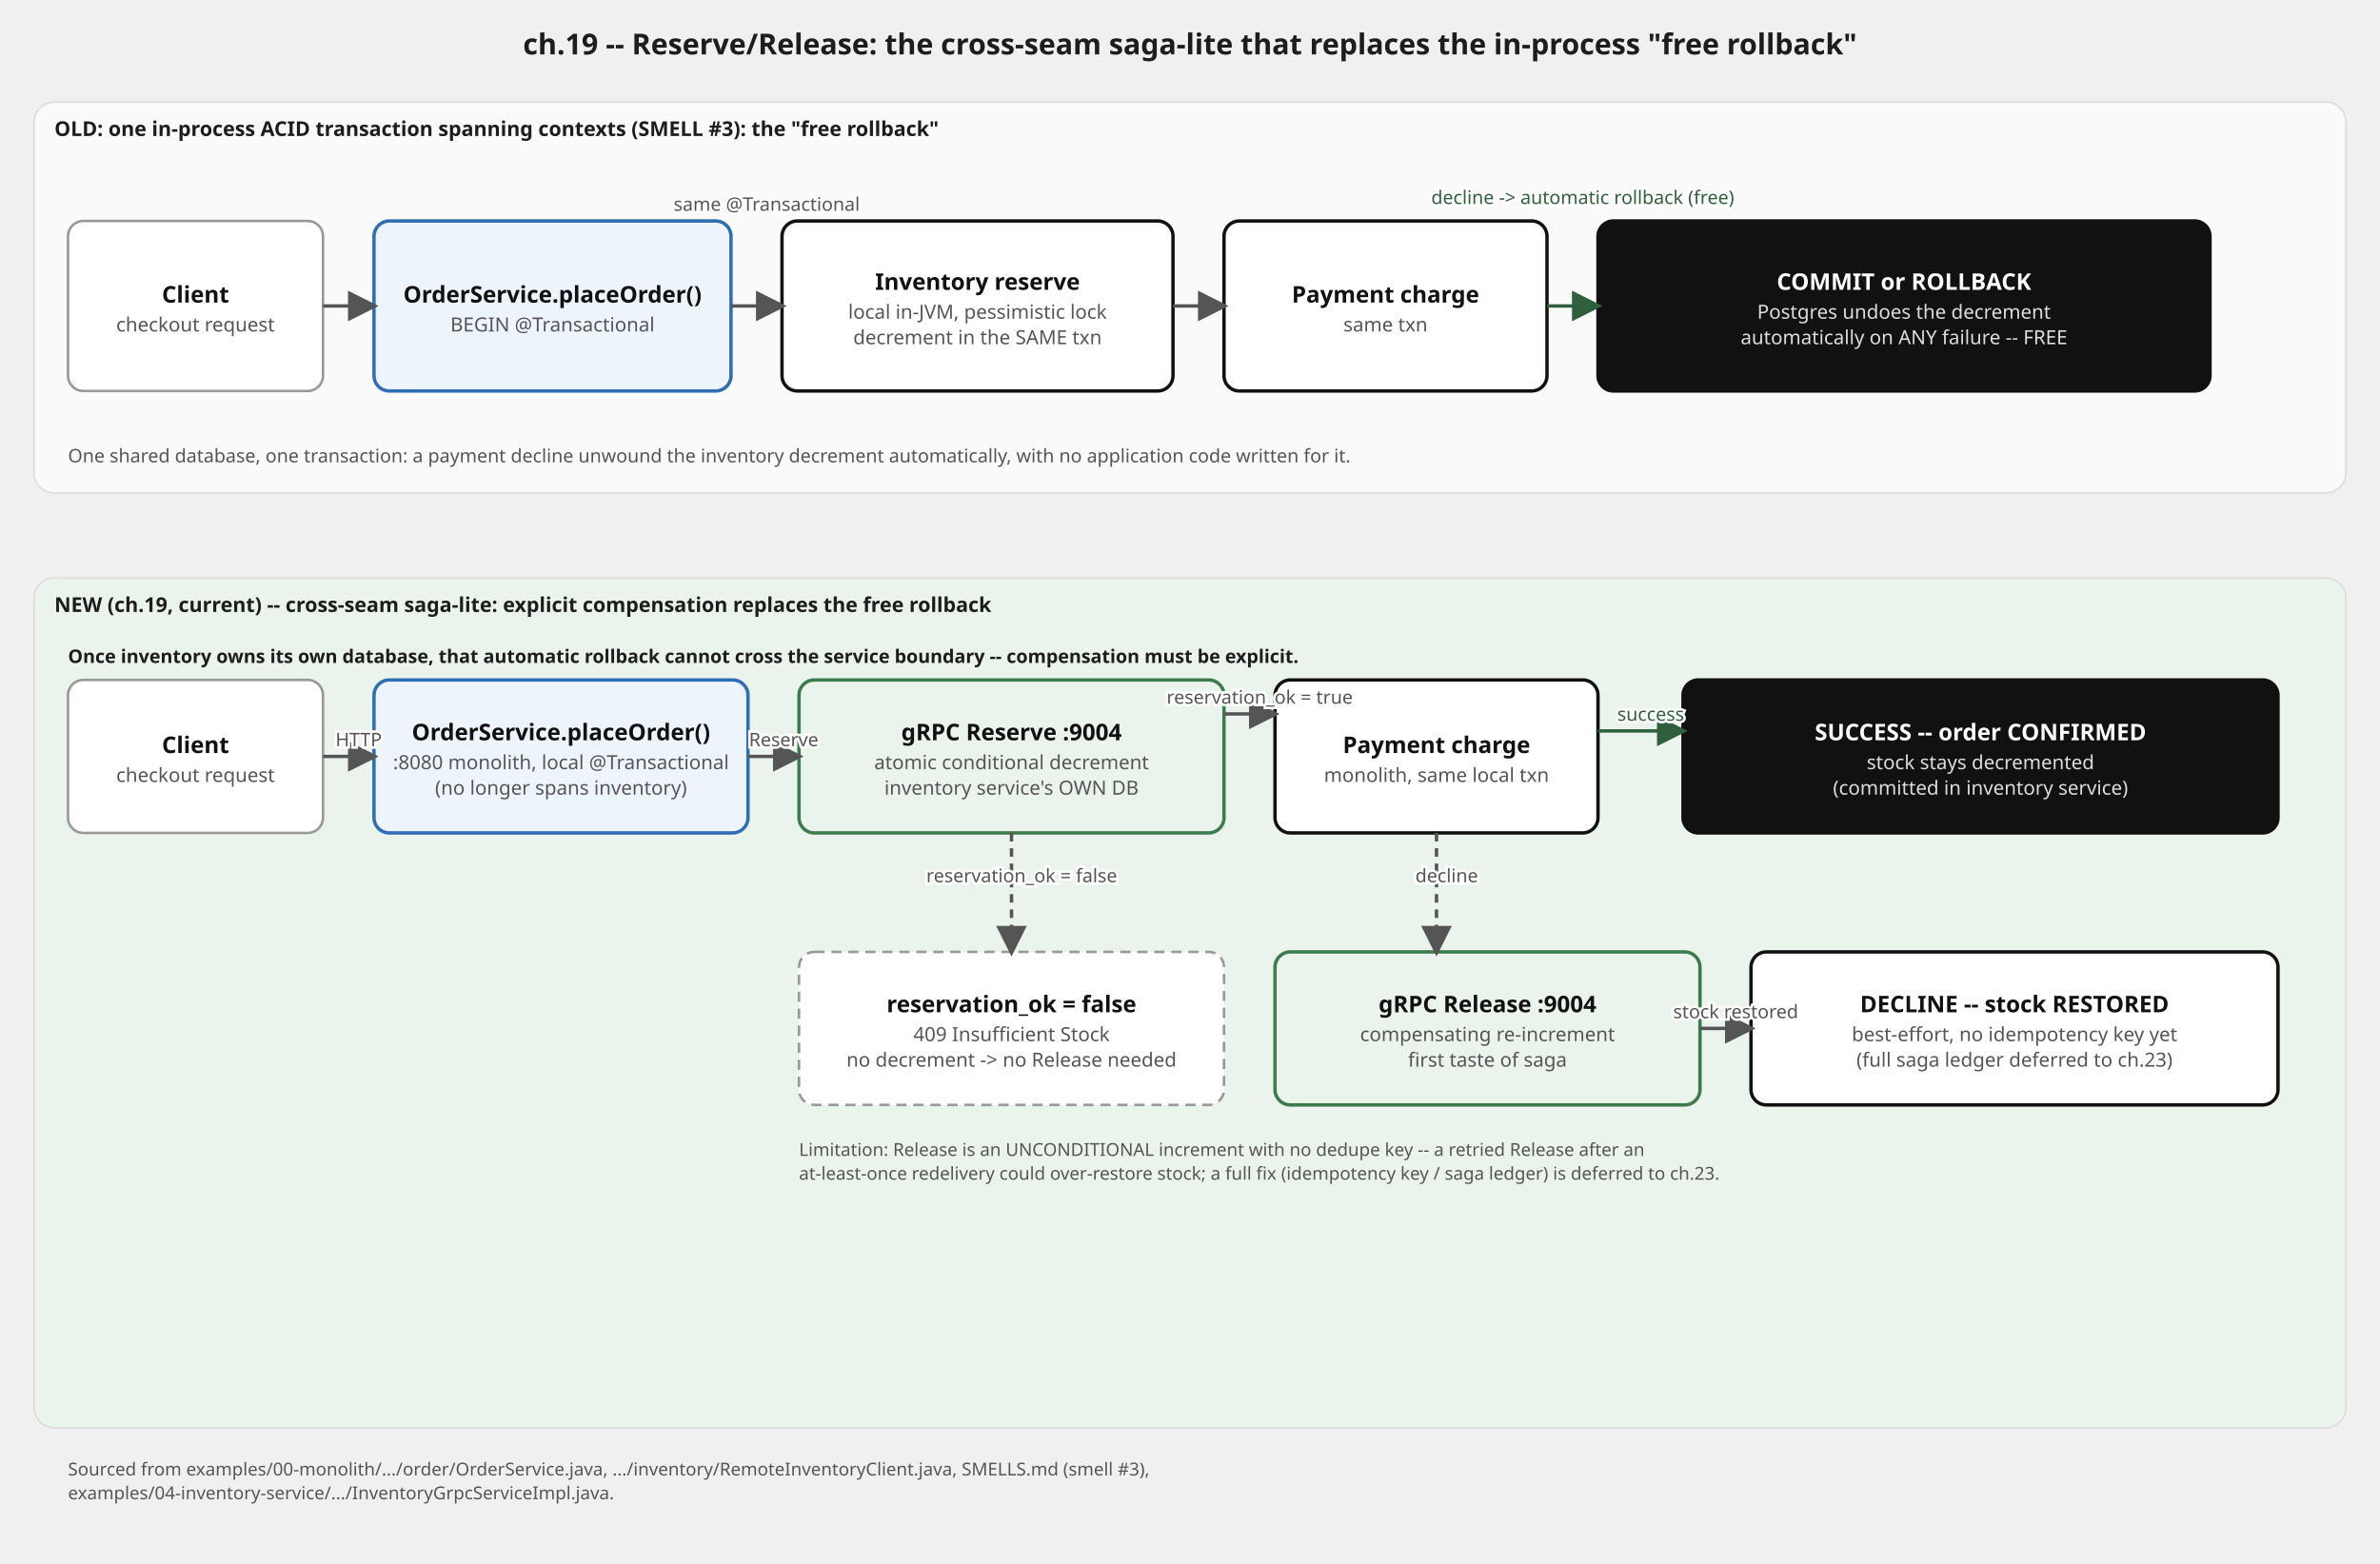
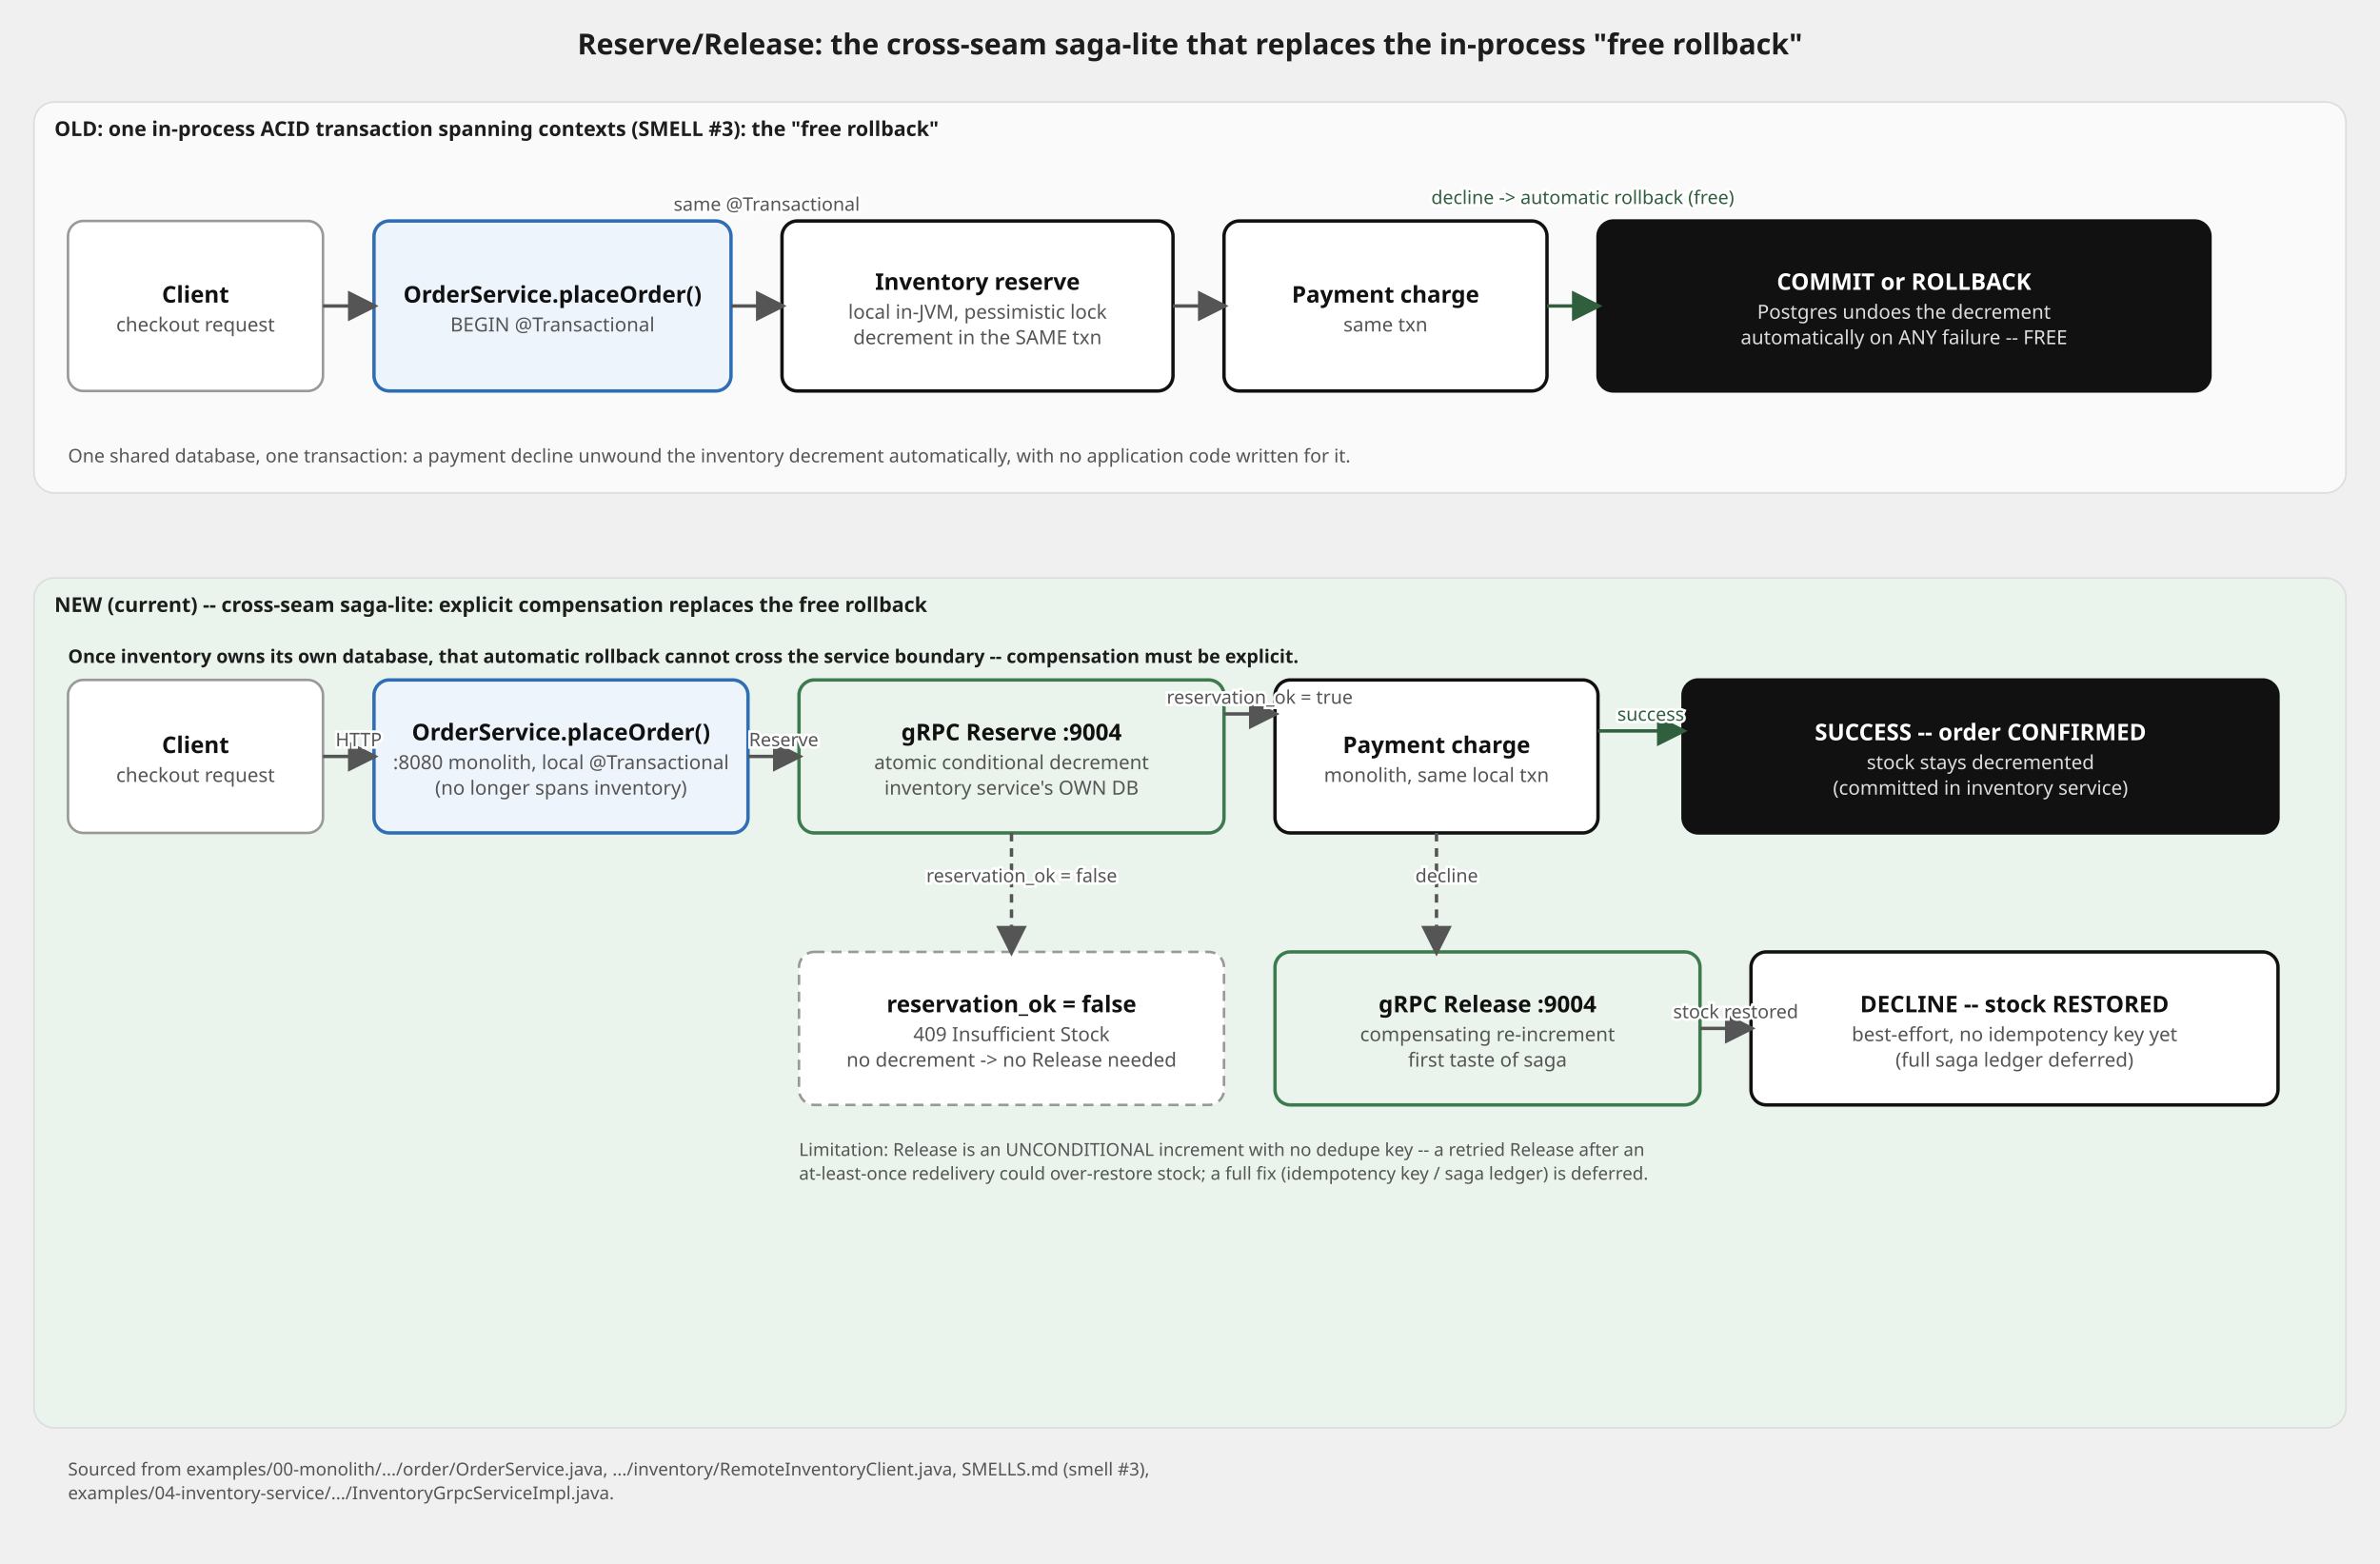
<svg xmlns="http://www.w3.org/2000/svg" viewBox="0 0 1400 920" font-family="'Red Hat Text', system-ui, sans-serif" role="img">
  <defs>
    <marker id="a" viewBox="0 0 10 10" refX="8.5" refY="5" markerWidth="9" markerHeight="9" orient="auto-start-reverse">
      <path d="M0,0 L10,5 L0,10 z" fill="#555" />
    </marker>
    <marker id="am" viewBox="0 0 10 10" refX="8.5" refY="5" markerWidth="9" markerHeight="9" orient="auto-start-reverse">
      <path d="M0,0 L10,5 L0,10 z" fill="#2f5f3d" />
    </marker>
  </defs>
  <rect x="20" y="60" width="1360" height="230" rx="12" fill="#fafafa" stroke="#ddd" />
  <text x="32" y="80" font-size="12" font-weight="700" fill="#1d1d1d">OLD: one in-process ACID transaction spanning contexts (SMELL #3): the "free rollback"</text>
  <rect x="20" y="340" width="1360" height="500" rx="12" fill="#eaf4ec" stroke="#ddd" />
-   <text x="32" y="360" font-size="12" font-weight="700" fill="#1d1d1d">NEW (ch.19, current) -- cross-seam saga-lite: explicit compensation replaces the free rollback</text>
+   <text x="32" y="360" font-size="12" font-weight="700" fill="#1d1d1d">NEW (current) -- cross-seam saga-lite: explicit compensation replaces the free rollback</text>
  <rect x="40" y="130" width="150" height="100" rx="9" fill="#ffffff" stroke="#999999" stroke-width="1.5" />
  <text x="115.0" y="178.0" font-size="13.5" font-weight="700" fill="#111111" text-anchor="middle">Client</text>
  <text x="115.0" y="195.0" font-size="11.5" fill="#555555" text-anchor="middle">checkout request</text>
  <rect x="220" y="130" width="210" height="100" rx="9" fill="#eef4fb" stroke="#2f6db5" stroke-width="2" />
  <text x="325.0" y="178.0" font-size="13.5" font-weight="700" fill="#111111" text-anchor="middle">OrderService.placeOrder()</text>
  <text x="325.0" y="195.0" font-size="11.5" fill="#555555" text-anchor="middle">BEGIN @Transactional</text>
  <rect x="460" y="130" width="230" height="100" rx="9" fill="#ffffff" stroke="#111111" stroke-width="2" />
  <text x="575.0" y="170.5" font-size="13.5" font-weight="700" fill="#111111" text-anchor="middle">Inventory reserve</text>
  <text x="575.0" y="187.5" font-size="11.5" fill="#555555" text-anchor="middle">local in-JVM, pessimistic lock</text>
  <text x="575.0" y="202.5" font-size="11.5" fill="#555555" text-anchor="middle">decrement in the SAME txn</text>
  <rect x="720" y="130" width="190" height="100" rx="9" fill="#ffffff" stroke="#111111" stroke-width="2" />
  <text x="815.0" y="178.0" font-size="13.5" font-weight="700" fill="#111111" text-anchor="middle">Payment charge</text>
  <text x="815.0" y="195.0" font-size="11.5" fill="#555555" text-anchor="middle">same txn</text>
  <rect x="940" y="130" width="360" height="100" rx="9" fill="#111111" stroke="#111111" stroke-width="2" />
  <text x="1120.0" y="170.5" font-size="13.5" font-weight="700" fill="#ffffff" text-anchor="middle">COMMIT or ROLLBACK</text>
  <text x="1120.0" y="187.5" font-size="11.5" fill="#dddddd" text-anchor="middle">Postgres undoes the decrement</text>
  <text x="1120.0" y="202.5" font-size="11.5" fill="#dddddd" text-anchor="middle">automatically on ANY failure -- FREE</text>
  <rect x="40" y="400" width="150" height="90" rx="9" fill="#ffffff" stroke="#999999" stroke-width="1.5" />
  <text x="115.0" y="443.0" font-size="13.5" font-weight="700" fill="#111111" text-anchor="middle">Client</text>
  <text x="115.0" y="460.0" font-size="11.5" fill="#555555" text-anchor="middle">checkout request</text>
  <rect x="220" y="400" width="220" height="90" rx="9" fill="#eef4fb" stroke="#2f6db5" stroke-width="2" />
  <text x="330.0" y="435.5" font-size="13.5" font-weight="700" fill="#111111" text-anchor="middle">OrderService.placeOrder()</text>
  <text x="330.0" y="452.5" font-size="11.5" fill="#555555" text-anchor="middle">:8080 monolith, local @Transactional</text>
  <text x="330.0" y="467.5" font-size="11.5" fill="#555555" text-anchor="middle">(no longer spans inventory)</text>
  <rect x="470" y="400" width="250" height="90" rx="9" fill="#eaf4ec" stroke="#3d7a4e" stroke-width="2" />
  <text x="595.0" y="435.5" font-size="13.5" font-weight="700" fill="#111111" text-anchor="middle">gRPC Reserve :9004</text>
  <text x="595.0" y="452.5" font-size="11.5" fill="#555555" text-anchor="middle">atomic conditional decrement</text>
  <text x="595.0" y="467.5" font-size="11.5" fill="#555555" text-anchor="middle">inventory service's OWN DB</text>
  <rect x="750" y="400" width="190" height="90" rx="9" fill="#ffffff" stroke="#111111" stroke-width="2" />
  <text x="845.0" y="443.0" font-size="13.5" font-weight="700" fill="#111111" text-anchor="middle">Payment charge</text>
  <text x="845.0" y="460.0" font-size="11.5" fill="#555555" text-anchor="middle">monolith, same local txn</text>
  <rect x="990" y="400" width="350" height="90" rx="9" fill="#111111" stroke="#111111" stroke-width="2" />
  <text x="1165.0" y="435.5" font-size="13.5" font-weight="700" fill="#ffffff" text-anchor="middle">SUCCESS -- order CONFIRMED</text>
  <text x="1165.0" y="452.5" font-size="11.5" fill="#dddddd" text-anchor="middle">stock stays decremented</text>
  <text x="1165.0" y="467.5" font-size="11.5" fill="#dddddd" text-anchor="middle">(committed in inventory service)</text>
  <rect x="470" y="560" width="250" height="90" rx="9" fill="#ffffff" stroke="#999999" stroke-width="1.5" stroke-dasharray="6 4" />
  <text x="595.0" y="595.5" font-size="13.5" font-weight="700" fill="#111111" text-anchor="middle">reservation_ok = false</text>
  <text x="595.0" y="612.5" font-size="11.5" fill="#555555" text-anchor="middle">409 Insufficient Stock</text>
  <text x="595.0" y="627.5" font-size="11.5" fill="#555555" text-anchor="middle">no decrement -&gt; no Release needed</text>
  <rect x="750" y="560" width="250" height="90" rx="9" fill="#eaf4ec" stroke="#3d7a4e" stroke-width="2" />
  <text x="875.0" y="595.5" font-size="13.5" font-weight="700" fill="#111111" text-anchor="middle">gRPC Release :9004</text>
  <text x="875.0" y="612.5" font-size="11.5" fill="#555555" text-anchor="middle">compensating re-increment</text>
  <text x="875.0" y="627.5" font-size="11.5" fill="#555555" text-anchor="middle">first taste of saga</text>
  <rect x="1030" y="560" width="310" height="90" rx="9" fill="#ffffff" stroke="#111111" stroke-width="2" />
  <text x="1185.0" y="595.5" font-size="13.5" font-weight="700" fill="#111111" text-anchor="middle">DECLINE -- stock RESTORED</text>
  <text x="1185.0" y="612.5" font-size="11.5" fill="#555555" text-anchor="middle">best-effort, no idempotency key yet</text>
-   <text x="1185.0" y="627.5" font-size="11.5" fill="#555555" text-anchor="middle">(full saga ledger deferred to ch.23)</text>
+   <text x="1185.0" y="627.5" font-size="11.5" fill="#555555" text-anchor="middle">(full saga ledger deferred)</text>
  <path d="M190.0,180.0 L220.0,180.0" fill="none" stroke="#555" stroke-width="2" marker-end="url(#a)" />
  <path d="M430.0,180.0 L460.0,180.0" fill="none" stroke="#555" stroke-width="2" marker-end="url(#a)" />
  <text x="451.0" y="124.0" font-size="11" fill="#ffffff" stroke="#ffffff" stroke-width="3" paint-order="stroke" text-anchor="middle">same @Transactional</text>
  <text x="451.0" y="124.0" font-size="11" fill="#555" text-anchor="middle">same @Transactional</text>
  <path d="M690.0,180.0 L720.0,180.0" fill="none" stroke="#555" stroke-width="2" marker-end="url(#a)" />
  <path d="M910.0,180.0 L940.0,180.0" fill="none" stroke="#2f5f3d" stroke-width="2" marker-end="url(#am)" />
  <text x="931.0" y="120.0" font-size="11" fill="#ffffff" stroke="#ffffff" stroke-width="3" paint-order="stroke" text-anchor="middle">decline -&gt; automatic rollback (free)</text>
  <text x="931.0" y="120.0" font-size="11" fill="#2f5f3d" text-anchor="middle">decline -&gt; automatic rollback (free)</text>
  <path d="M190,445 L220,445" fill="none" stroke="#555" stroke-width="2" marker-end="url(#a)" />
  <text x="211.0" y="439.0" font-size="11" fill="#ffffff" stroke="#ffffff" stroke-width="3" paint-order="stroke" text-anchor="middle">HTTP</text>
  <text x="211.0" y="439.0" font-size="11" fill="#555" text-anchor="middle">HTTP</text>
  <path d="M440,445 L470,445" fill="none" stroke="#555" stroke-width="2" marker-end="url(#a)" />
  <text x="461.0" y="439.0" font-size="11" fill="#ffffff" stroke="#ffffff" stroke-width="3" paint-order="stroke" text-anchor="middle">Reserve</text>
  <text x="461.0" y="439.0" font-size="11" fill="#555" text-anchor="middle">Reserve</text>
  <path d="M720,420 L750,420" fill="none" stroke="#555" stroke-width="2" marker-end="url(#a)" />
  <text x="741.0" y="414.0" font-size="11" fill="#ffffff" stroke="#ffffff" stroke-width="3" paint-order="stroke" text-anchor="middle">reservation_ok = true</text>
  <text x="741.0" y="414.0" font-size="11" fill="#555" text-anchor="middle">reservation_ok = true</text>
  <path d="M595,490 L595,560" fill="none" stroke="#555" stroke-width="2" stroke-dasharray="5 4" marker-end="url(#a)" />
  <text x="601.0" y="519.0" font-size="11" fill="#ffffff" stroke="#ffffff" stroke-width="3" paint-order="stroke" text-anchor="middle">reservation_ok = false</text>
  <text x="601.0" y="519.0" font-size="11" fill="#555" text-anchor="middle">reservation_ok = false</text>
  <path d="M940,430 L990,430" fill="none" stroke="#2f5f3d" stroke-width="2" marker-end="url(#am)" />
  <text x="971.0" y="424.0" font-size="11" fill="#ffffff" stroke="#ffffff" stroke-width="3" paint-order="stroke" text-anchor="middle">success</text>
  <text x="971.0" y="424.0" font-size="11" fill="#2f5f3d" text-anchor="middle">success</text>
  <path d="M845,490 L845,560" fill="none" stroke="#555" stroke-width="2" stroke-dasharray="5 4" marker-end="url(#a)" />
  <text x="851.0" y="519.0" font-size="11" fill="#ffffff" stroke="#ffffff" stroke-width="3" paint-order="stroke" text-anchor="middle">decline</text>
  <text x="851.0" y="519.0" font-size="11" fill="#555" text-anchor="middle">decline</text>
  <path d="M1000,605 L1030,605" fill="none" stroke="#555" stroke-width="2" marker-end="url(#a)" />
  <text x="1021.0" y="599.0" font-size="11" fill="#ffffff" stroke="#ffffff" stroke-width="3" paint-order="stroke" text-anchor="middle">stock restored</text>
  <text x="1021.0" y="599.0" font-size="11" fill="#555" text-anchor="middle">stock restored</text>
-   <text x="700.0" y="32" font-size="17" fill="#1d1d1d" text-anchor="middle" font-weight="700">ch.19 -- Reserve/Release: the cross-seam saga-lite that replaces the in-process "free rollback"</text>
+   <text x="700.0" y="32" font-size="17" fill="#1d1d1d" text-anchor="middle" font-weight="700">Reserve/Release: the cross-seam saga-lite that replaces the in-process "free rollback"</text>
  <text x="40" y="272" font-size="11" fill="#555555" text-anchor="start">One shared database, one transaction: a payment decline unwound the inventory decrement automatically, with no application code written for it.</text>
  <text x="40" y="390" font-size="11" fill="#1d1d1d" text-anchor="start" font-weight="700">Once inventory owns its own database, that automatic rollback cannot cross the service boundary -- compensation must be explicit.</text>
  <text x="470" y="680" font-size="10.5" fill="#555555" text-anchor="start">Limitation: Release is an UNCONDITIONAL increment with no dedupe key -- a retried Release after an</text>
-   <text x="470" y="694" font-size="10.5" fill="#555555" text-anchor="start">at-least-once redelivery could over-restore stock; a full fix (idempotency key / saga ledger) is deferred to ch.23.</text>
+   <text x="470" y="694" font-size="10.5" fill="#555555" text-anchor="start">at-least-once redelivery could over-restore stock; a full fix (idempotency key / saga ledger) is deferred.</text>
  <text x="40" y="868" font-size="10.5" fill="#555555" text-anchor="start">Sourced from examples/00-monolith/.../order/OrderService.java, .../inventory/RemoteInventoryClient.java, SMELLS.md (smell #3),</text>
  <text x="40" y="882" font-size="10.5" fill="#555555" text-anchor="start">examples/04-inventory-service/.../InventoryGrpcServiceImpl.java.</text>
</svg>
